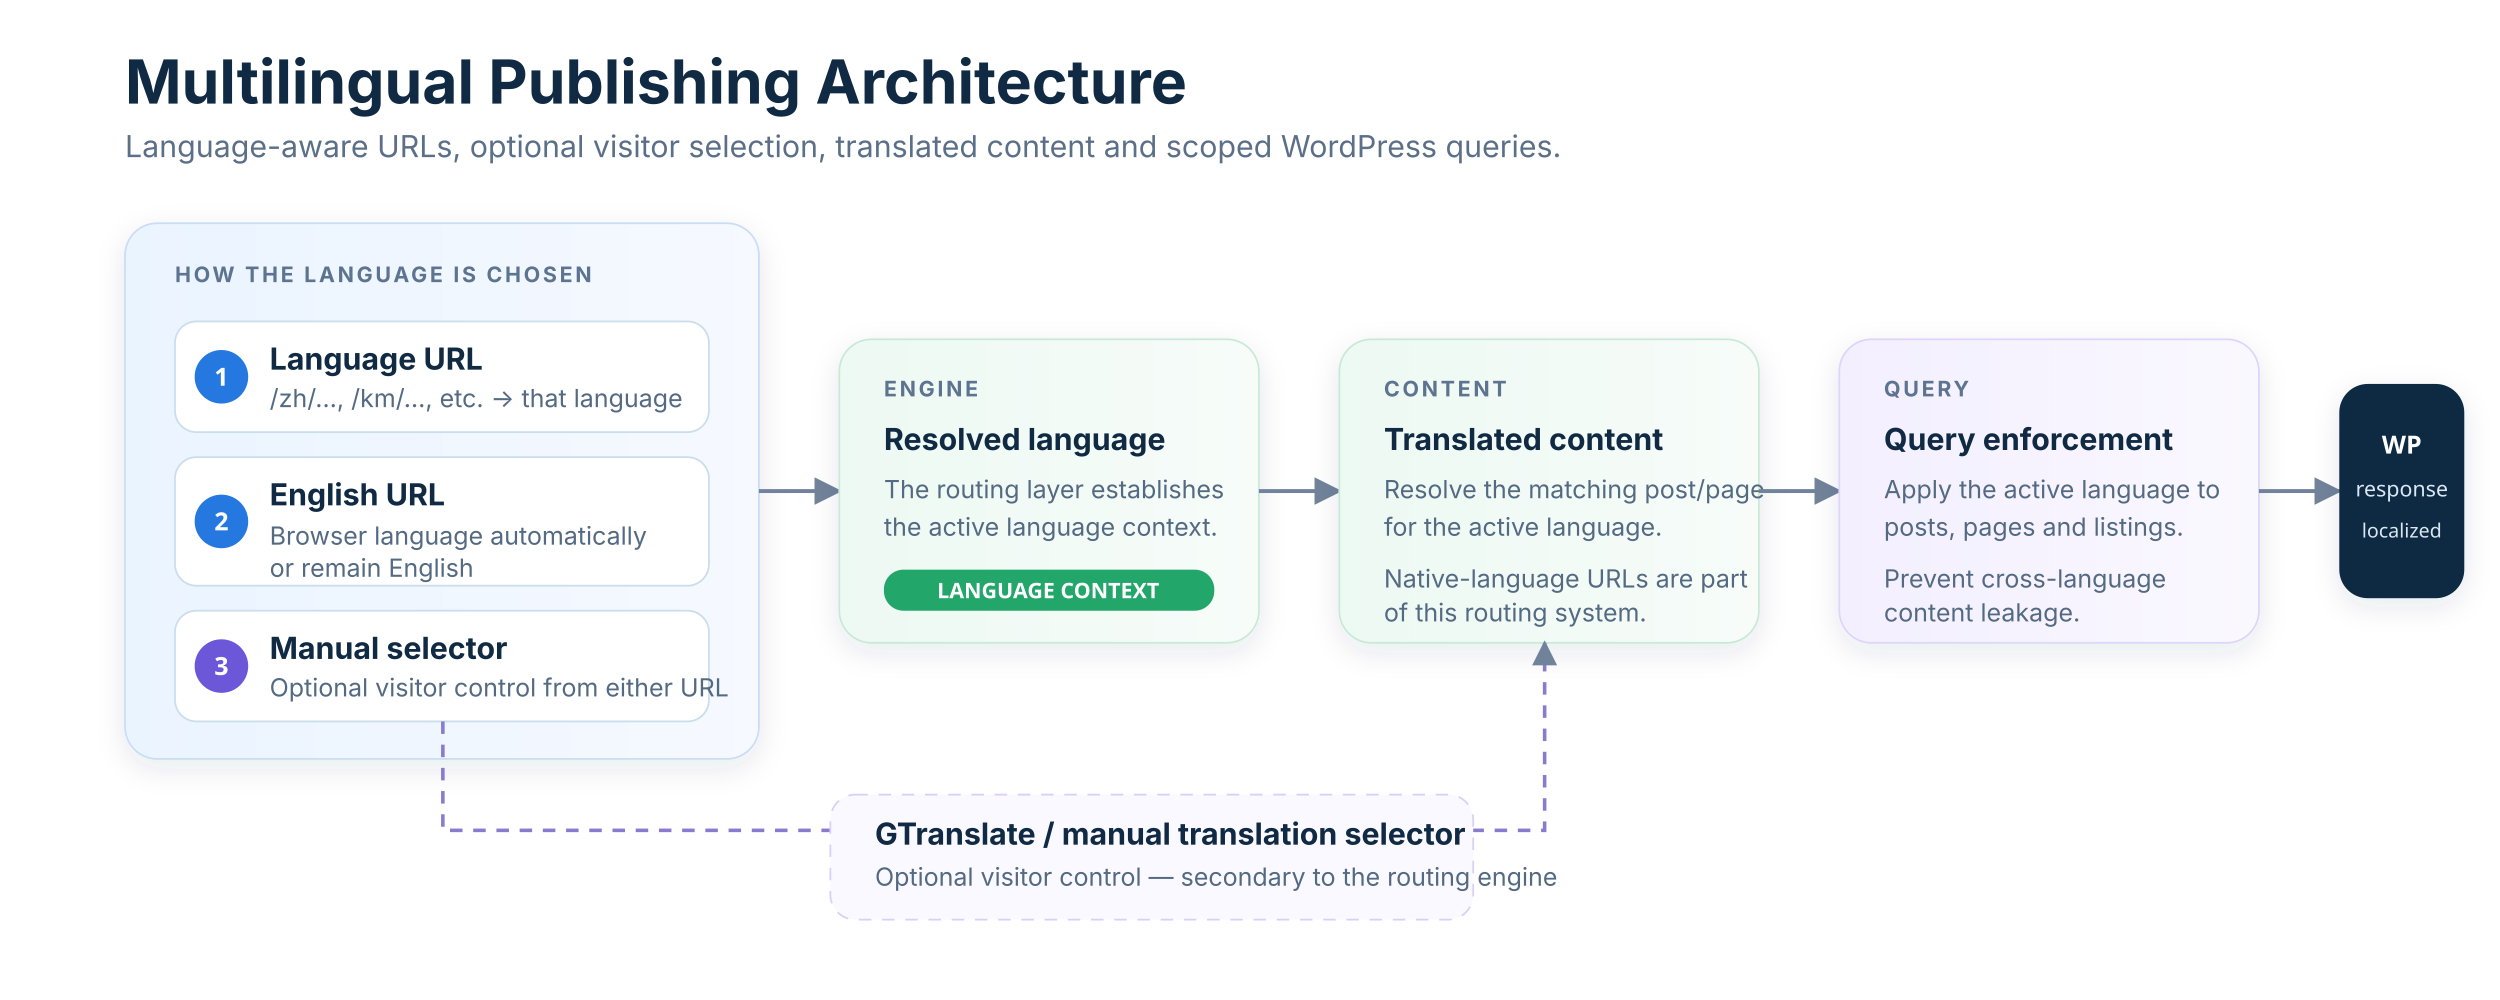
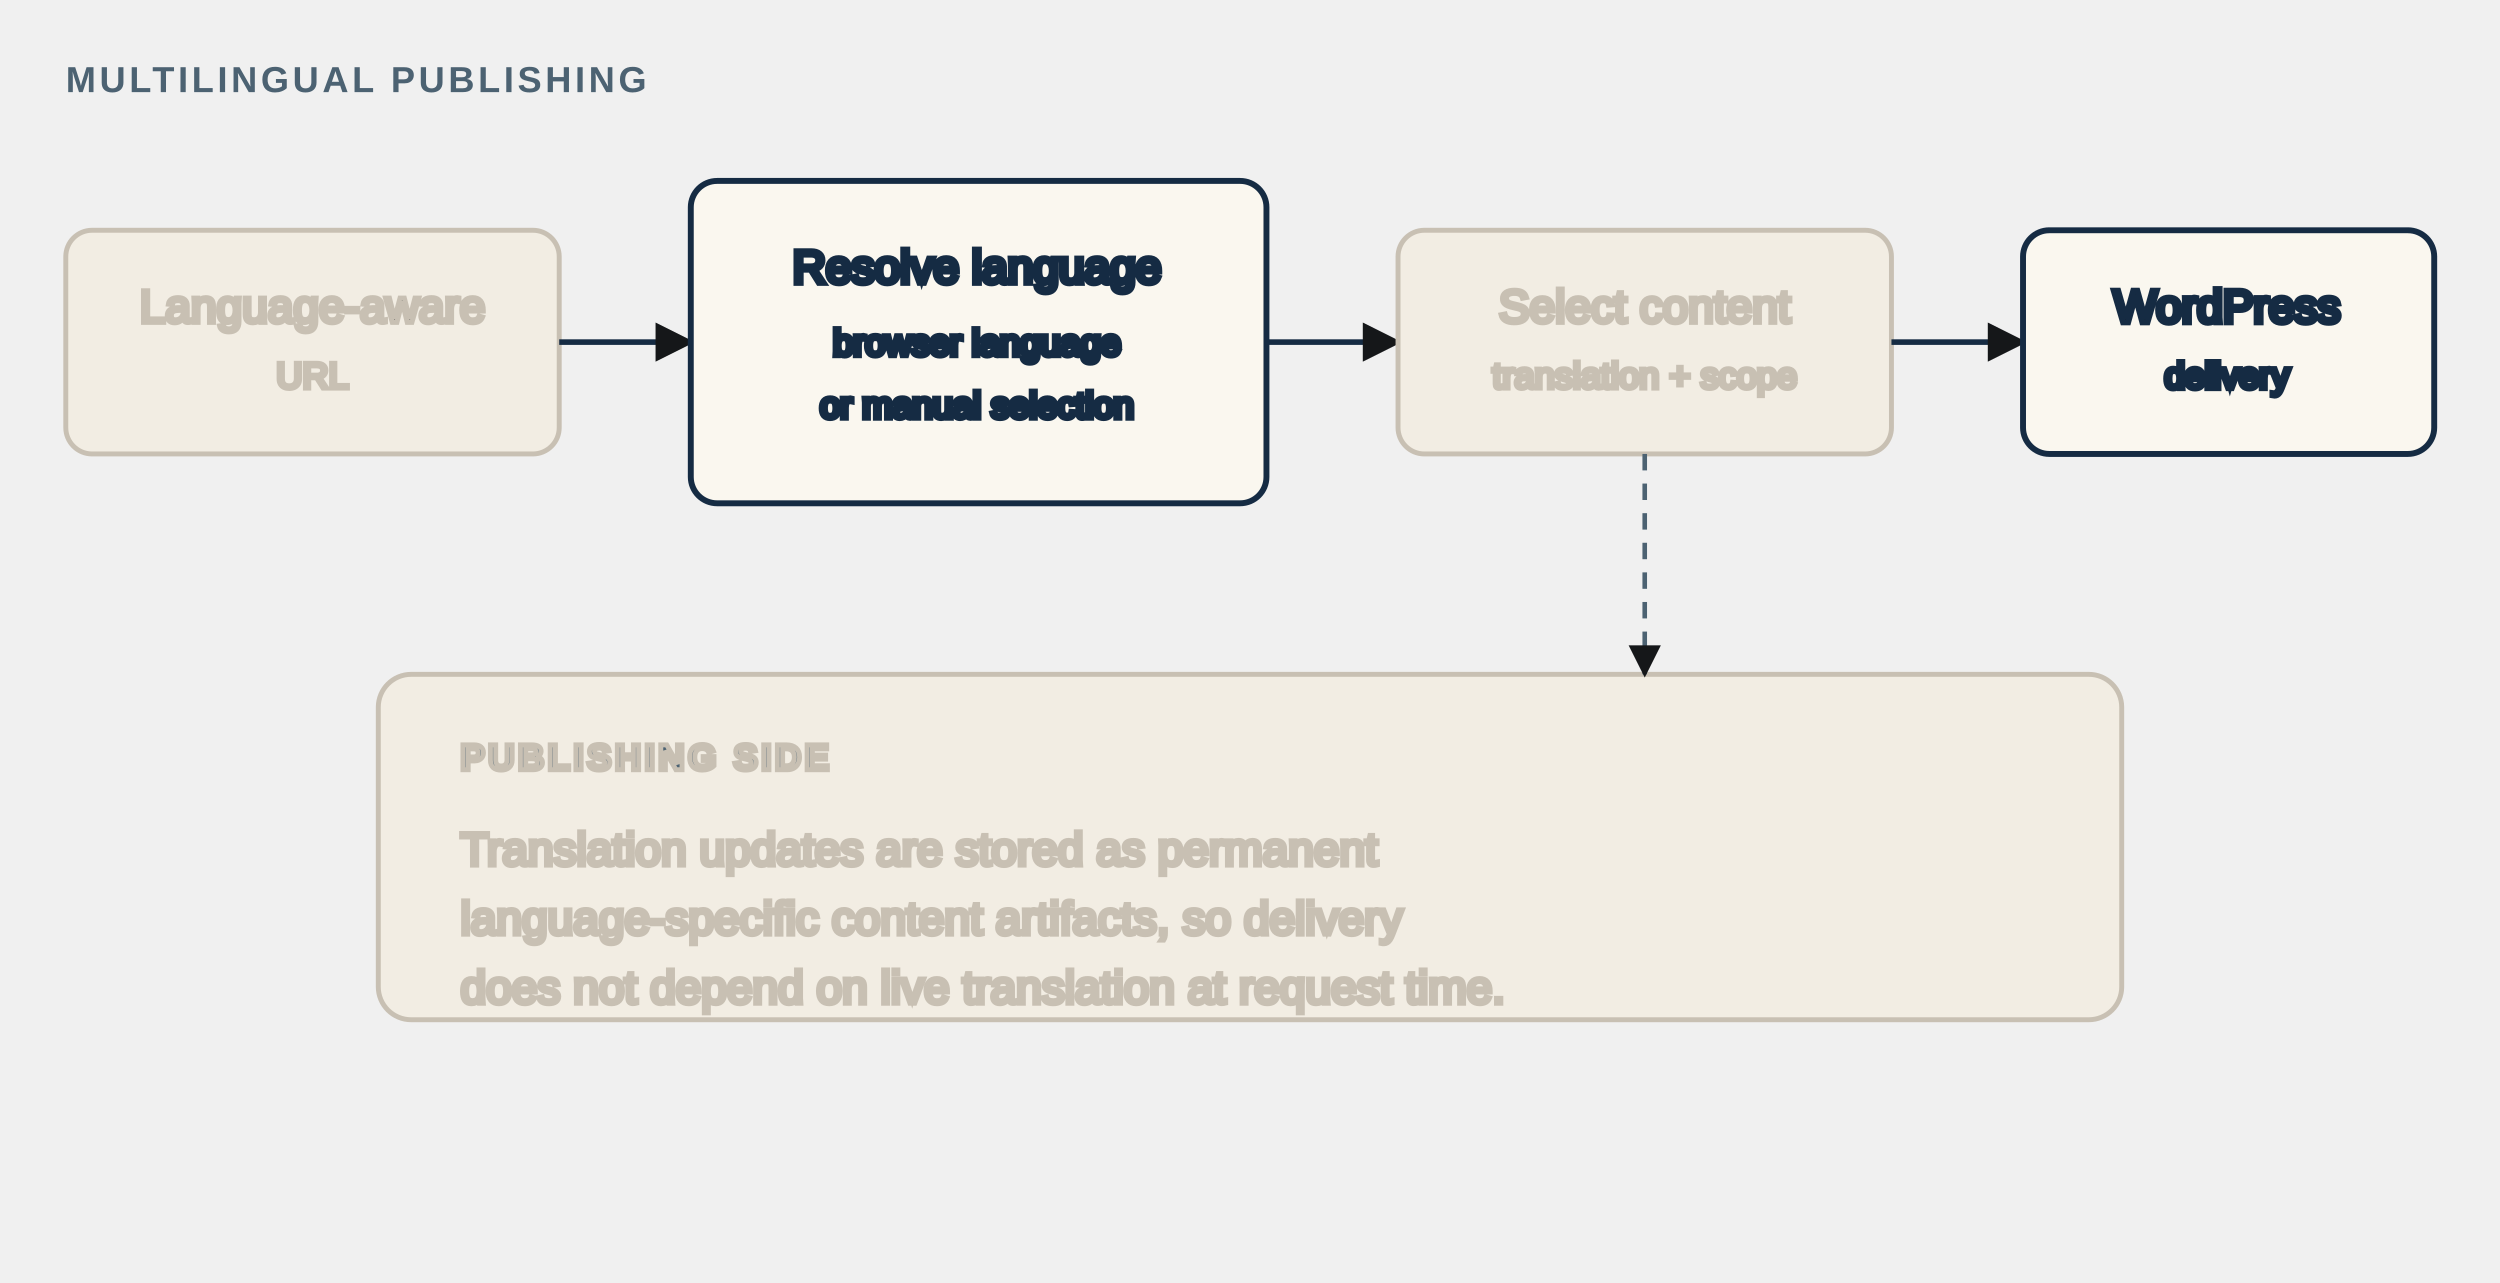
- <svg xmlns="http://www.w3.org/2000/svg" viewBox="0 0 1400 560" role="img" aria-labelledby="title desc">
+ <svg xmlns="http://www.w3.org/2000/svg" viewBox="0 0 760 390" role="img" aria-labelledby="multi-title multi-desc">
+   <style>
+ svg{color:#151719;font-family:Helvetica Neue,Avenir Next,Segoe UI,Arial,sans-serif}
+ .box,.note{fill:#f2ede3;stroke:#c8c0b3;stroke-width:1.5}
+ .key{fill:#faf7ef;stroke:#152b43;stroke-width:1.8}
+ .flow{fill:none;stroke:#152b43;stroke-width:1.7}
+ .dash{fill:none;stroke:#4c6272;stroke-width:1.4;stroke-dasharray:5 4}
+ .label{fill:#4c6272;font-size:11px;font-weight:700;letter-spacing:.1em}
+ .small{fill:#4c6272;font-size:11px}
+ text{fill:#151719;font-size:14px}
+ </style>
  <defs>
-     <linearGradient id="blue" x1="0" x2="1">
-       <stop stop-color="#eaf4ff" />
-       <stop offset="1" stop-color="#f6f9ff" />
-     </linearGradient>
-     <linearGradient id="green" x1="0" x2="1">
-       <stop stop-color="#edf9f3" />
-       <stop offset="1" stop-color="#f7fcf9" />
-     </linearGradient>
-     <linearGradient id="purple" x1="0" x2="1">
-       <stop stop-color="#f3efff" />
-       <stop offset="1" stop-color="#faf8ff" />
-     </linearGradient>
-     <filter id="shadow" x="-20%" y="-20%" width="140%" height="150%">
-       <feDropShadow dx="0" dy="5" stdDeviation="8" flood-color="#18304d" flood-opacity=".10" />
-     </filter>
-     <marker id="arrow" viewBox="0 0 10 10" refX="9" refY="5" markerWidth="7" markerHeight="7" orient="auto">
-       <path d="M0 0L10 5L0 10z" fill="#71839a" />
+     <marker id="a" viewBox="0 0 10 10" refX="9" refY="5" markerWidth="7" markerHeight="7" orient="auto">
+       <path d="M0 0L10 5 0 10z" fill="currentColor" />
    </marker>
-     <style>
-     .title{font:700 34px system-ui,-apple-system,Segoe UI,sans-serif;fill:#102a43}.sub{font:400 17px system-ui,-apple-system,Segoe UI,sans-serif;fill:#5b7088}.h{font:700 17px system-ui,-apple-system,Segoe UI,sans-serif;fill:#102a43}.b{font:400 14px system-ui,-apple-system,Segoe UI,sans-serif;fill:#536a82}.small{font:700 12px system-ui,-apple-system,Segoe UI,sans-serif;letter-spacing:1.5px;fill:#5d7490}.arrow{stroke:#71839a;stroke-width:2.2;fill:none}.dash{stroke:#8a7bd1;stroke-width:2;stroke-dasharray:7 6;fill:none}
-   </style>
  </defs>
-   <rect width="1400" height="560" fill="#fff" />
-   <text x="70" y="58" class="title">Multilingual Publishing Architecture</text>
-   <text x="70" y="88" class="sub">Language-aware URLs, optional visitor selection, translated content and scoped WordPress queries.</text>
-   <rect x="70" y="125" width="355" height="300" rx="18" fill="url(#blue)" stroke="#c9ddf5" filter="url(#shadow)" />
-   <text x="98" y="158" class="small">HOW THE LANGUAGE IS CHOSEN</text>
-   <rect x="98" y="180" width="299" height="62" rx="12" fill="#fff" stroke="#cbddec" />
-   <circle cx="124" cy="211" r="15" fill="#2478df" />
-   <text x="124" y="216" text-anchor="middle" font-family="system-ui" font-size="14" font-weight="700" fill="#fff">1</text>
-   <text x="151" y="207" class="h">Language URL</text>
-   <text x="151" y="228" class="b">/zh/..., /km/..., etc. → that language</text>
-   <rect x="98" y="256" width="299" height="72" rx="12" fill="#fff" stroke="#cbddec" />
-   <circle cx="124" cy="292" r="15" fill="#2478df" />
-   <text x="124" y="297" text-anchor="middle" font-family="system-ui" font-size="14" font-weight="700" fill="#fff">2</text>
-   <text x="151" y="283" class="h">English URL</text>
-   <text x="151" y="305" class="b">Browser language automatically</text>
-   <text x="151" y="323" class="b">or remain English</text>
-   <rect x="98" y="342" width="299" height="62" rx="12" fill="#fff" stroke="#cbddec" />
-   <circle cx="124" cy="373" r="15" fill="#6d57d9" />
-   <text x="124" y="378" text-anchor="middle" font-family="system-ui" font-size="14" font-weight="700" fill="#fff">3</text>
-   <text x="151" y="369" class="h">Manual selector</text>
-   <text x="151" y="390" class="b">Optional visitor control from either URL</text>
-   <path d="M425 275H470" class="arrow" marker-end="url(#arrow)" />
-   <rect x="470" y="190" width="235" height="170" rx="18" fill="url(#green)" stroke="#c9e9d7" filter="url(#shadow)" />
-   <text x="495" y="222" class="small">ENGINE</text>
-   <text x="495" y="252" class="h">Resolved language</text>
-   <text x="495" y="279" class="b">The routing layer establishes</text>
-   <text x="495" y="300" class="b">the active language context.</text>
-   <rect x="495" y="319" width="185" height="23" rx="11" fill="#22a66a" />
-   <text x="587" y="335" text-anchor="middle" font-family="system-ui" font-size="12" font-weight="700" fill="#fff">LANGUAGE CONTEXT</text>
-   <path d="M705 275H750" class="arrow" marker-end="url(#arrow)" />
-   <rect x="750" y="190" width="235" height="170" rx="18" fill="url(#green)" stroke="#c9e9d7" filter="url(#shadow)" />
-   <text x="775" y="222" class="small">CONTENT</text>
-   <text x="775" y="252" class="h">Translated content</text>
-   <text x="775" y="279" class="b">Resolve the matching post/page</text>
-   <text x="775" y="300" class="b">for the active language.</text>
-   <text x="775" y="329" class="b">Native-language URLs are part</text>
-   <text x="775" y="348" class="b">of this routing system.</text>
-   <path d="M985 275H1030" class="arrow" marker-end="url(#arrow)" />
-   <rect x="1030" y="190" width="235" height="170" rx="18" fill="url(#purple)" stroke="#ddd5fa" filter="url(#shadow)" />
-   <text x="1055" y="222" class="small">QUERY</text>
-   <text x="1055" y="252" class="h">Query enforcement</text>
-   <text x="1055" y="279" class="b">Apply the active language to</text>
-   <text x="1055" y="300" class="b">posts, pages and listings.</text>
-   <text x="1055" y="329" class="b">Prevent cross-language</text>
-   <text x="1055" y="348" class="b">content leakage.</text>
-   <path d="M1265 275H1310" class="arrow" marker-end="url(#arrow)" />
-   <rect x="1310" y="215" width="70" height="120" rx="16" fill="#102a43" filter="url(#shadow)" />
-   <text x="1345" y="254" text-anchor="middle" font-family="system-ui" font-size="14" font-weight="700" fill="#fff">WP</text>
-   <text x="1345" y="278" text-anchor="middle" font-family="system-ui" font-size="12" fill="#dbe7f2">response</text>
-   <text x="1345" y="301" text-anchor="middle" font-family="system-ui" font-size="11" fill="#dbe7f2">localized</text>
-   <path d="M248 404V465H865V360" class="dash" marker-end="url(#arrow)" />
-   <rect x="465" y="445" width="360" height="70" rx="14" fill="#faf9ff" stroke="#d8d0f7" stroke-dasharray="7 6" />
-   <text x="490" y="473" class="h">GTranslate / manual translation selector</text>
-   <text x="490" y="496" class="b">Optional visitor control — secondary to the routing engine</text>
+   <text x="20" y="28" class="label">MULTILINGUAL PUBLISHING</text>
+   <g class="box">
+     <rect x="20" y="70" width="150" height="68" rx="8" />
+     <text x="95" y="98" text-anchor="middle">Language-aware</text>
+     <text x="95" y="118" text-anchor="middle" class="small">URL</text>
+   </g>
+   <path class="flow" d="M170 104H210" marker-end="url(#a)" />
+   <g class="key">
+     <rect x="210" y="55" width="175" height="98" rx="8" />
+     <text x="297" y="86" text-anchor="middle">Resolve language</text>
+     <text x="297" y="108" text-anchor="middle" class="small">browser language</text>
+     <text x="297" y="127" text-anchor="middle" class="small">or manual selection</text>
+   </g>
+   <path class="flow" d="M385 104H425" marker-end="url(#a)" />
+   <g class="box">
+     <rect x="425" y="70" width="150" height="68" rx="8" />
+     <text x="500" y="98" text-anchor="middle">Select content</text>
+     <text x="500" y="118" text-anchor="middle" class="small">translation + scope</text>
+   </g>
+   <path class="flow" d="M575 104H615" marker-end="url(#a)" />
+   <g class="key">
+     <rect x="615" y="70" width="125" height="68" rx="8" />
+     <text x="677" y="98" text-anchor="middle">WordPress</text>
+     <text x="677" y="118" text-anchor="middle" class="small">delivery</text>
+   </g>
+   <g class="note">
+     <rect x="115" y="205" width="530" height="105" rx="10" />
+     <text x="140" y="234" class="label">PUBLISHING SIDE</text>
+     <text x="140" y="263">Translation updates are stored as permanent</text>
+     <text x="140" y="284">language-specific content artifacts, so delivery</text>
+     <text x="140" y="305">does not depend on live translation at request time.</text>
+   </g>
+   <path class="dash" d="M500 138V205" marker-end="url(#a)" />
</svg>
